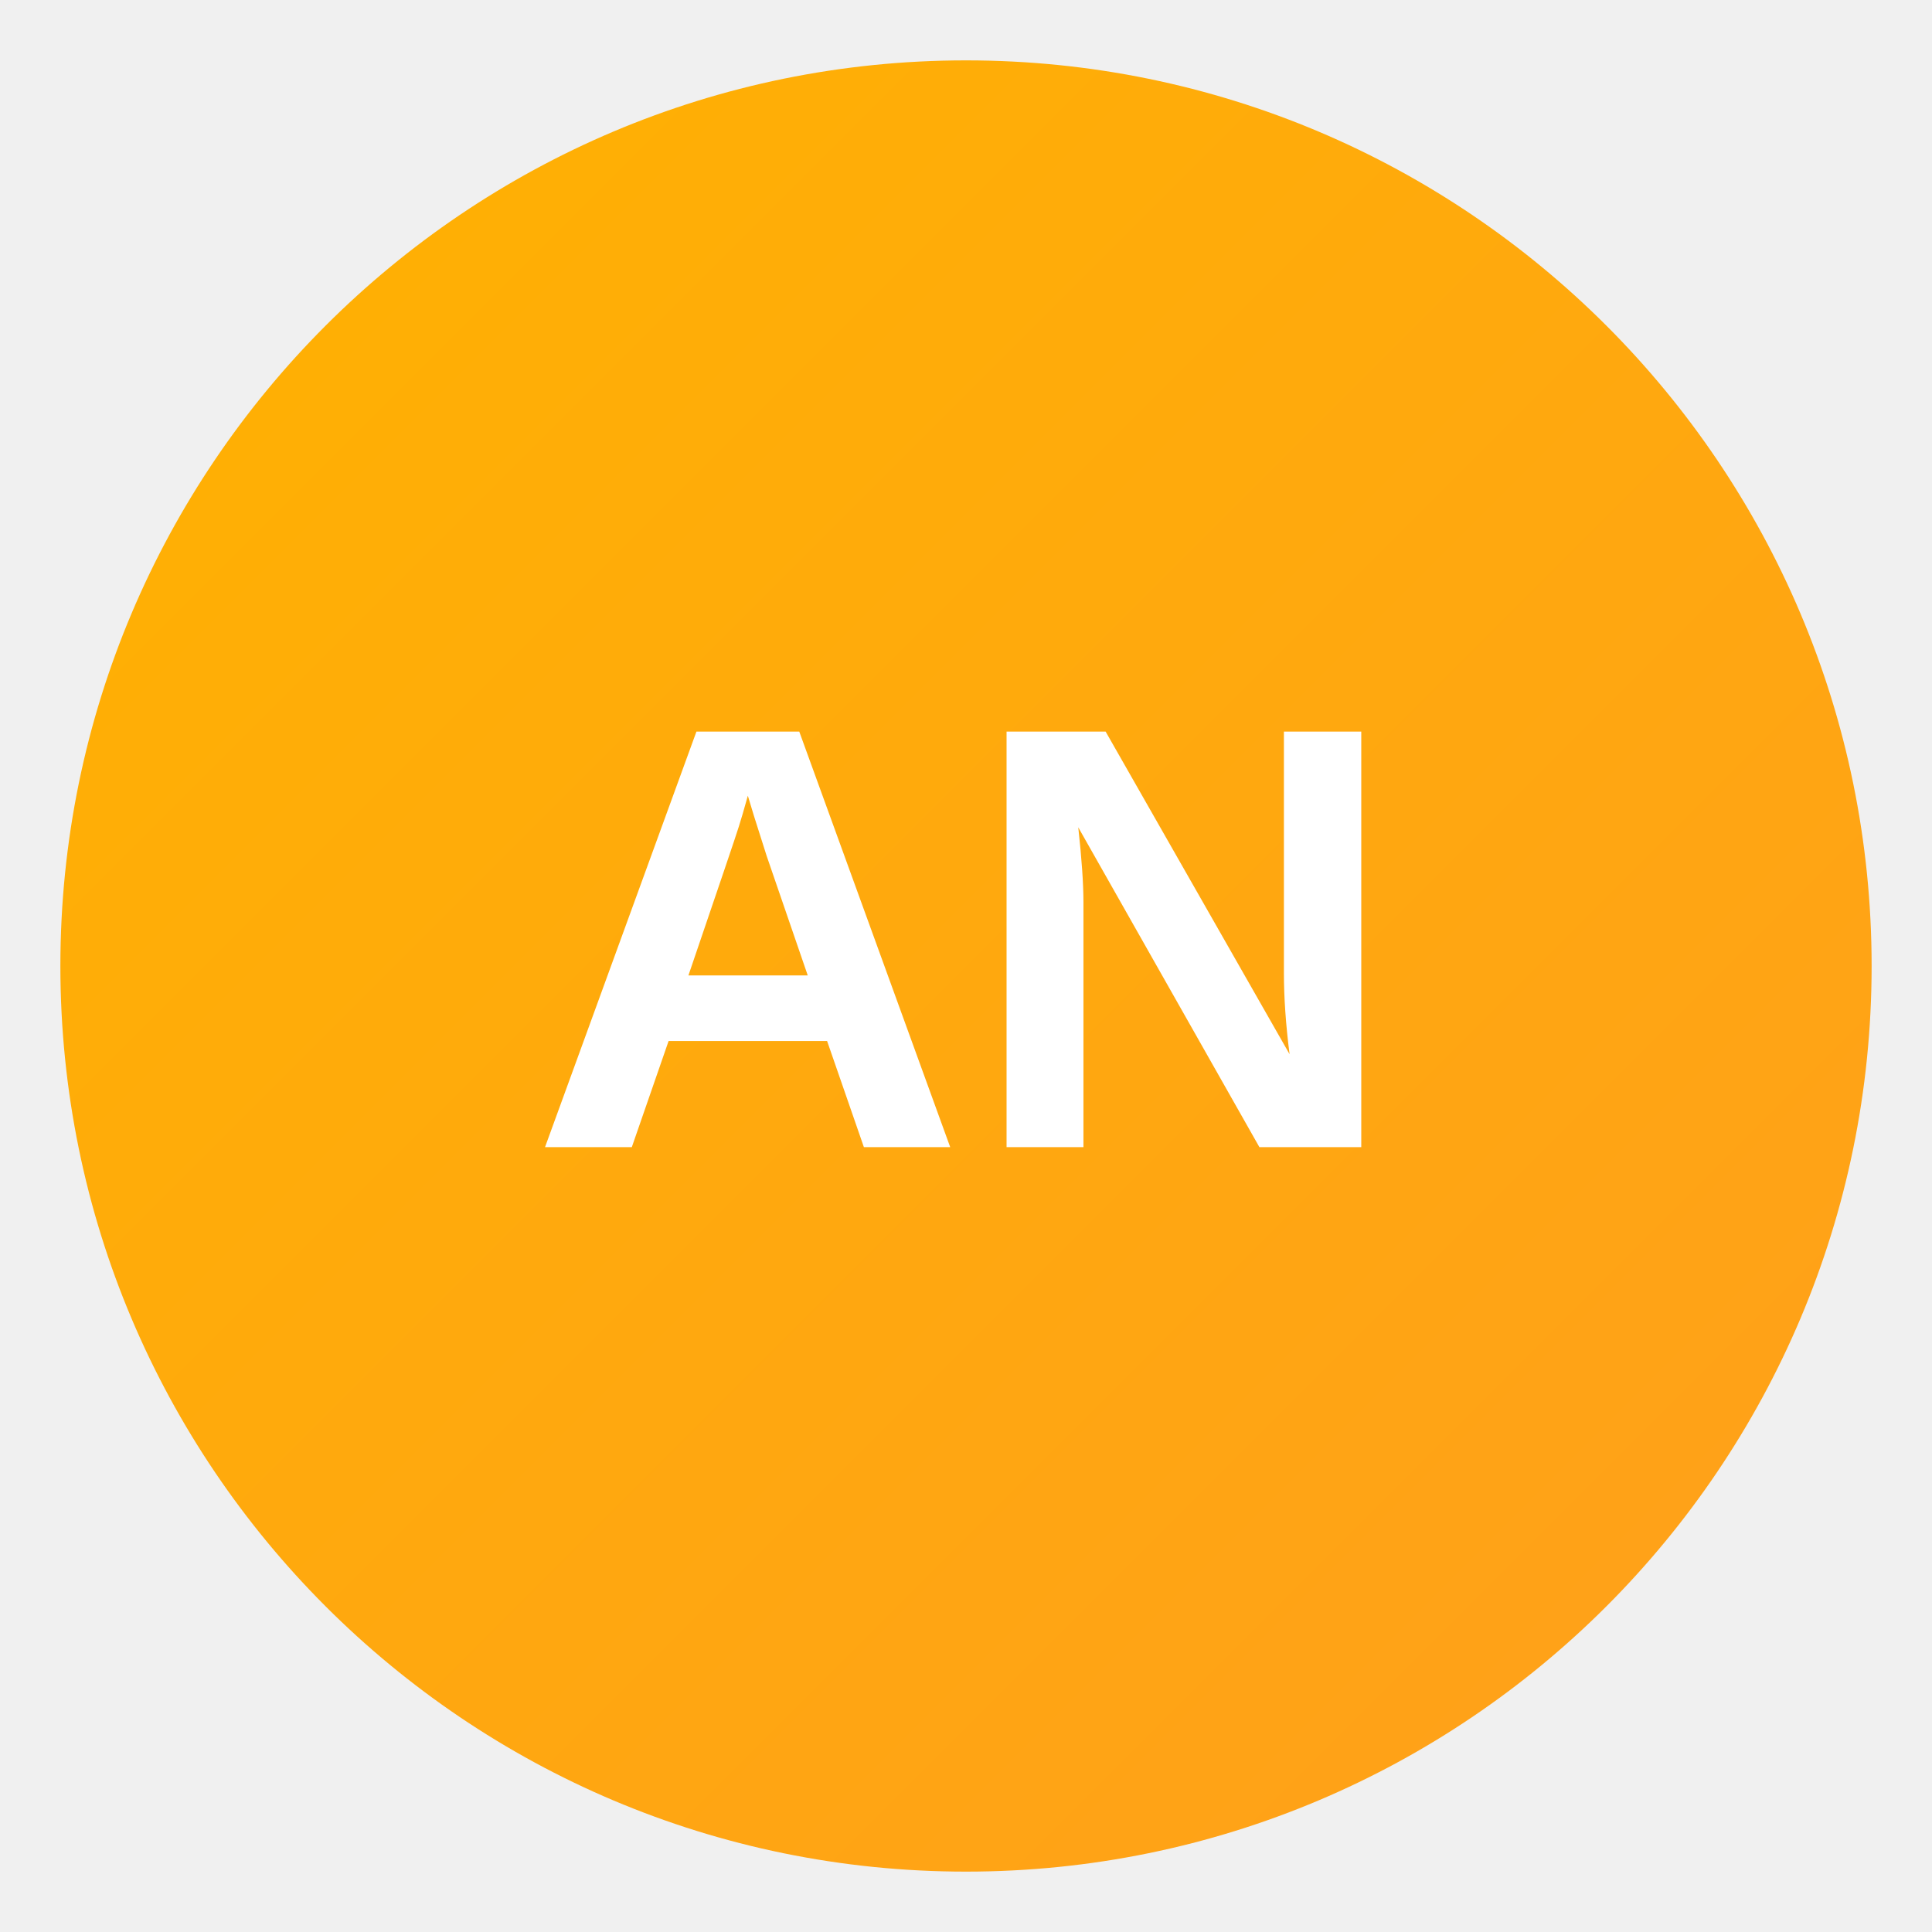
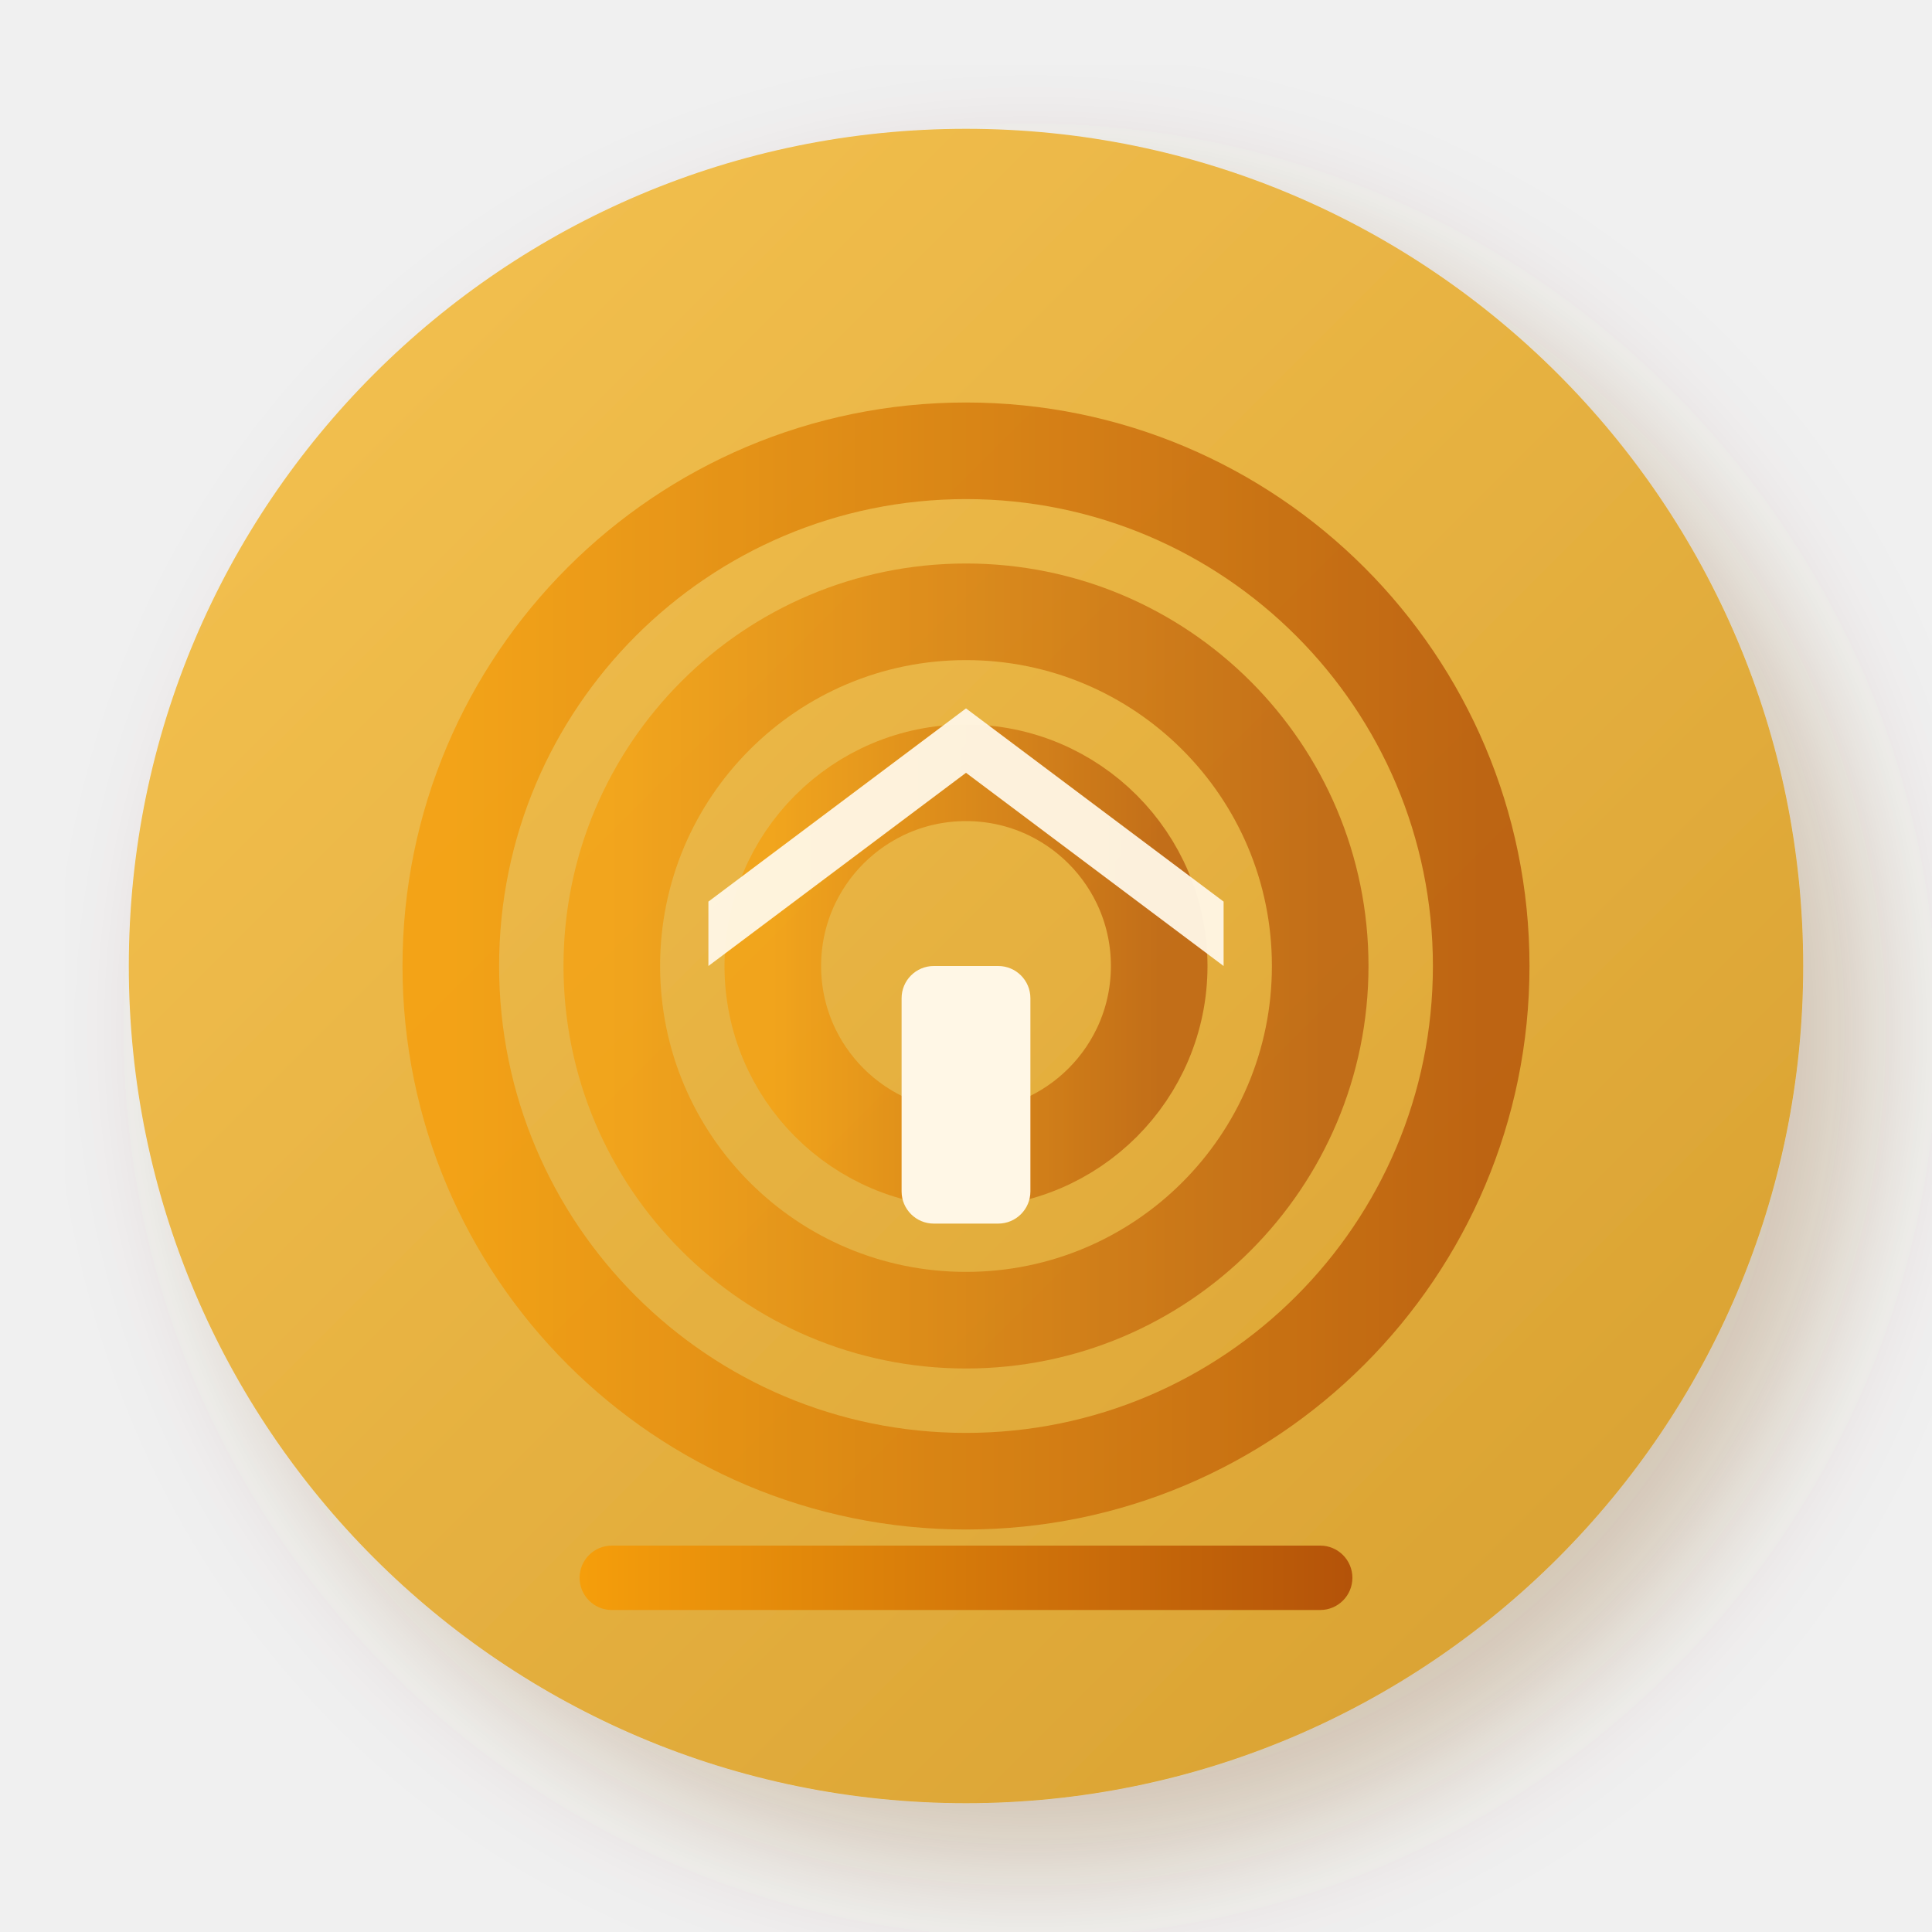
- <svg xmlns="http://www.w3.org/2000/svg" width="64" height="64" viewBox="0 0 64 64" role="img" aria-label="AmberNest Properties logo">
+ <svg xmlns="http://www.w3.org/2000/svg" width="60" height="60" viewBox="0 0 60 60">
  <defs>
-     <linearGradient id="grad-am" x1="0%" y1="0%" x2="100%" y2="100%">
-       <stop offset="0%" stop-color="#FFB200" />
-       <stop offset="100%" stop-color="#FF9F1C" />
+     <linearGradient id="amberGradient" x1="0%" y1="0%" x2="100%" y2="100%">
+       <stop offset="0%" style="stop-color:#f6c453;stop-opacity:1" />
+       <stop offset="100%" style="stop-color:#d69e2e;stop-opacity:1" />
    </linearGradient>
+     <linearGradient id="nestAccent" x1="0%" y1="0%" x2="100%" y2="0%">
+       <stop offset="0%" style="stop-color:#f59e0b;stop-opacity:1" />
+       <stop offset="100%" style="stop-color:#b45309;stop-opacity:1" />
+     </linearGradient>
+     <filter id="subtleShadow" x="-25%" y="-25%" width="150%" height="150%">
+       <feDropShadow dx="2" dy="2" stdDeviation="2" flood-color="#7c4a00" flood-opacity="0.25" />
+     </filter>
  </defs>
-   <circle cx="32" cy="32" r="30" fill="url(#grad-am)" />
-   <text x="32" y="38" text-anchor="middle" font-family="Poppins, Arial, sans-serif" font-weight="700" font-size="20" fill="#ffffff">AN</text>
+   <circle cx="30" cy="30" r="26" fill="url(#amberGradient)" filter="url(#subtleShadow)" />
+   <circle cx="30" cy="30" r="16" fill="none" stroke="url(#nestAccent)" stroke-width="3" opacity="0.8" />
+   <circle cx="30" cy="30" r="11" fill="none" stroke="url(#nestAccent)" stroke-width="3" opacity="0.7" />
+   <circle cx="30" cy="30" r="6" fill="none" stroke="url(#nestAccent)" stroke-width="3" opacity="0.7" />
+   <polygon points="22,28 30,22 38,28 38,30 30,24 22,30" fill="#fff7e6" opacity="0.95" />
+   <rect x="28" y="30" width="4" height="8" rx="1" fill="#fff7e6" />
+   <rect x="18" y="48" width="24" height="2" rx="1" fill="url(#nestAccent)" />
</svg>
